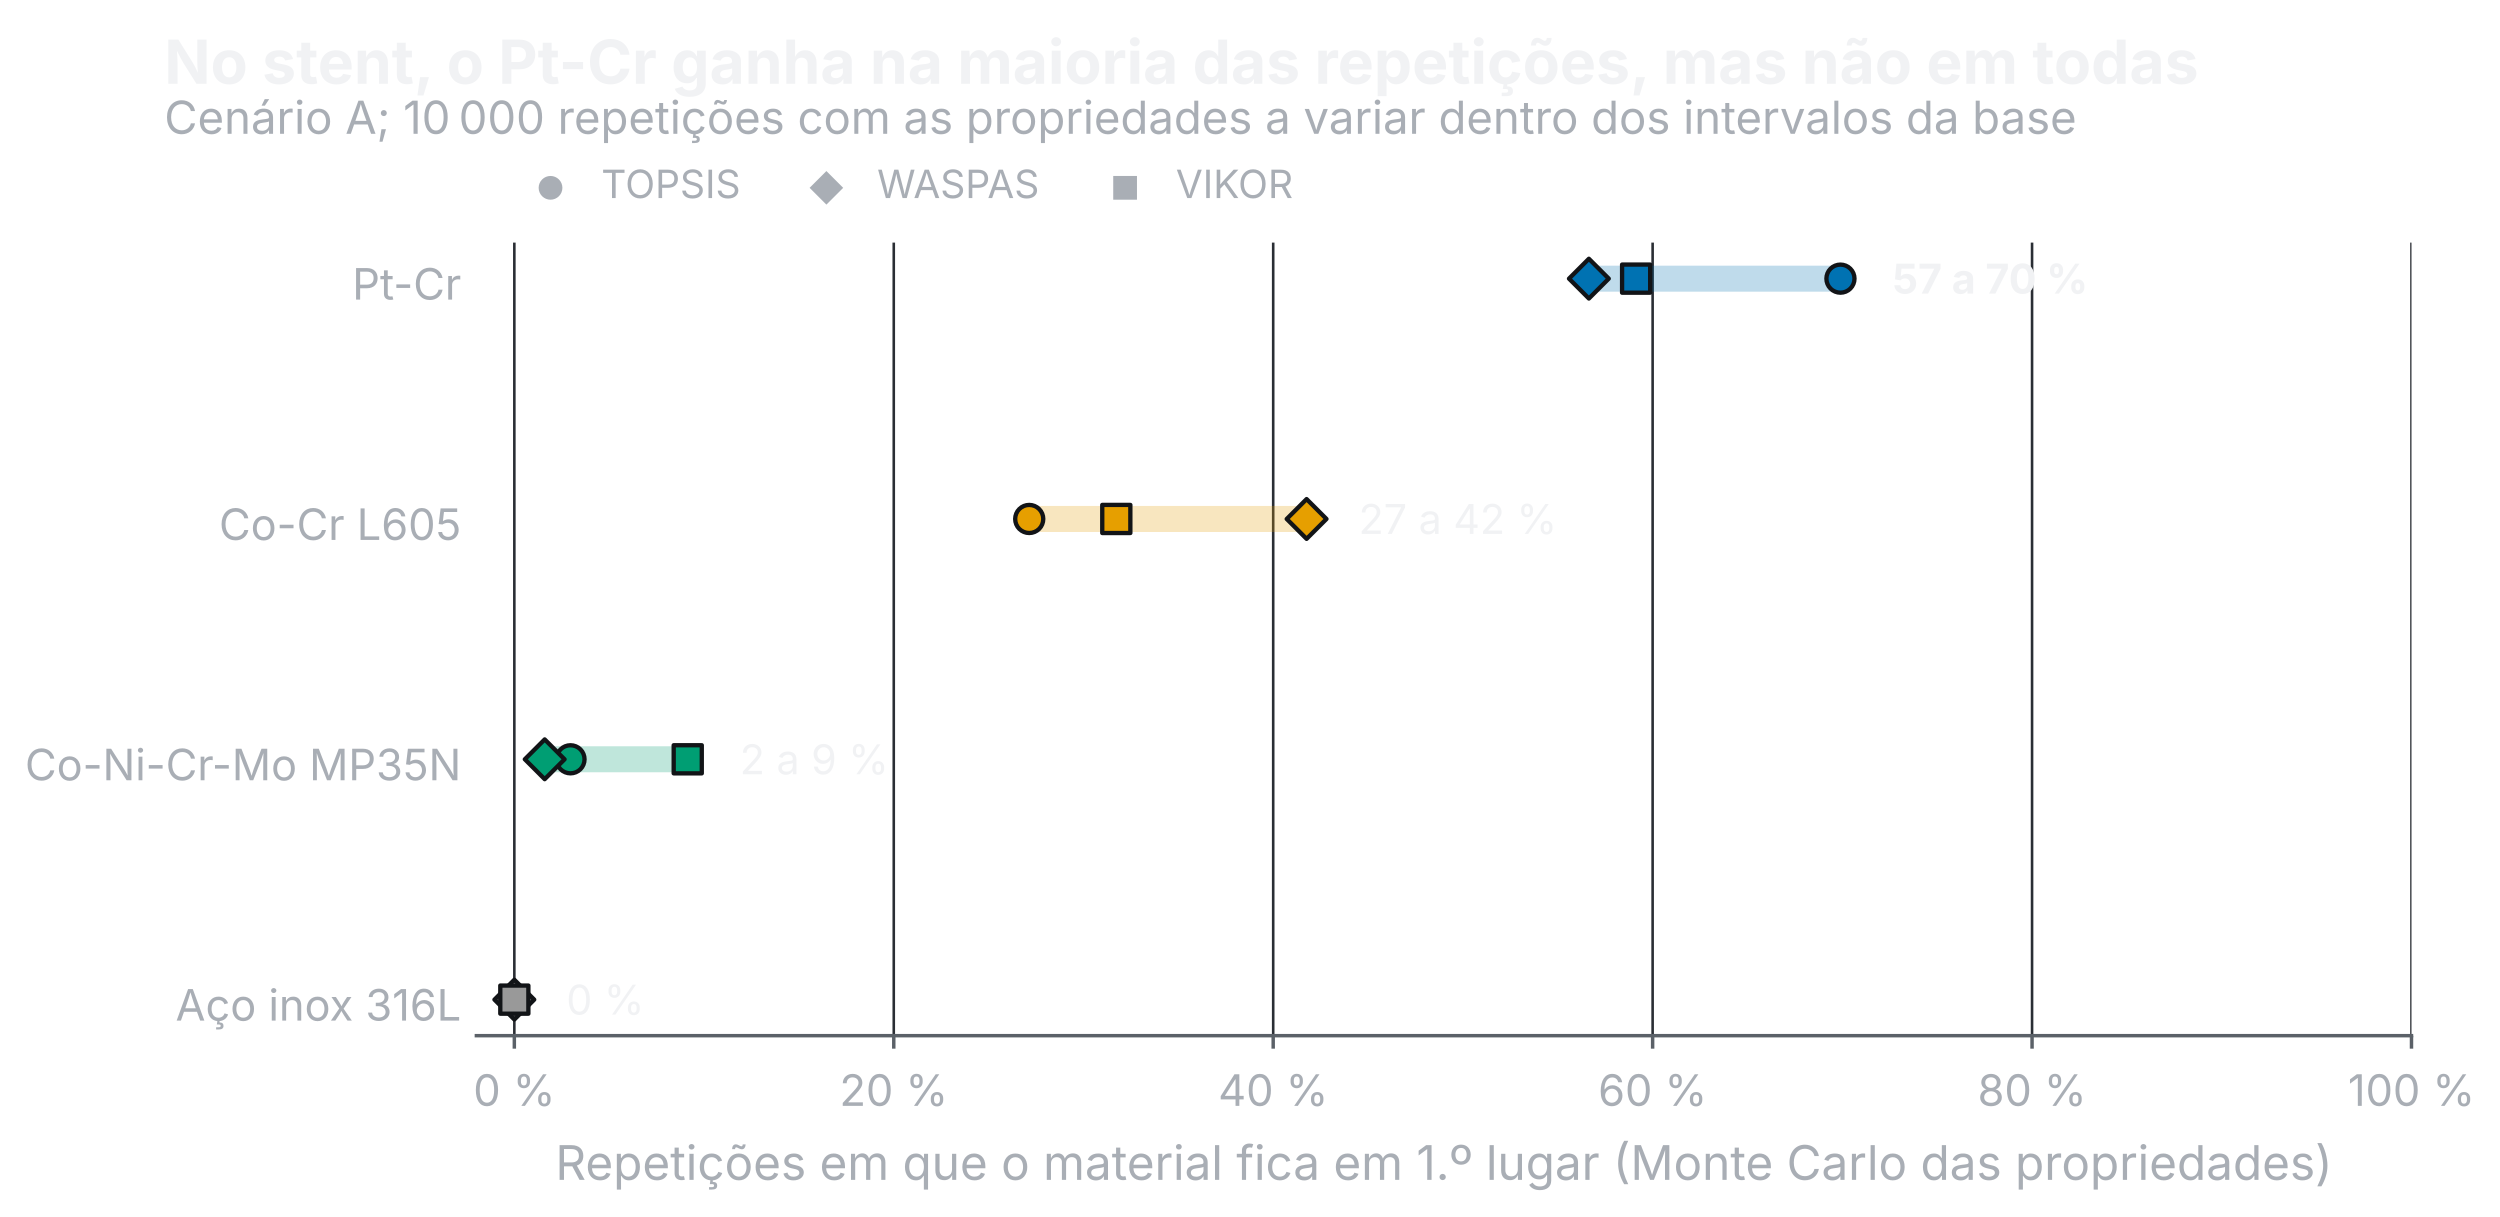
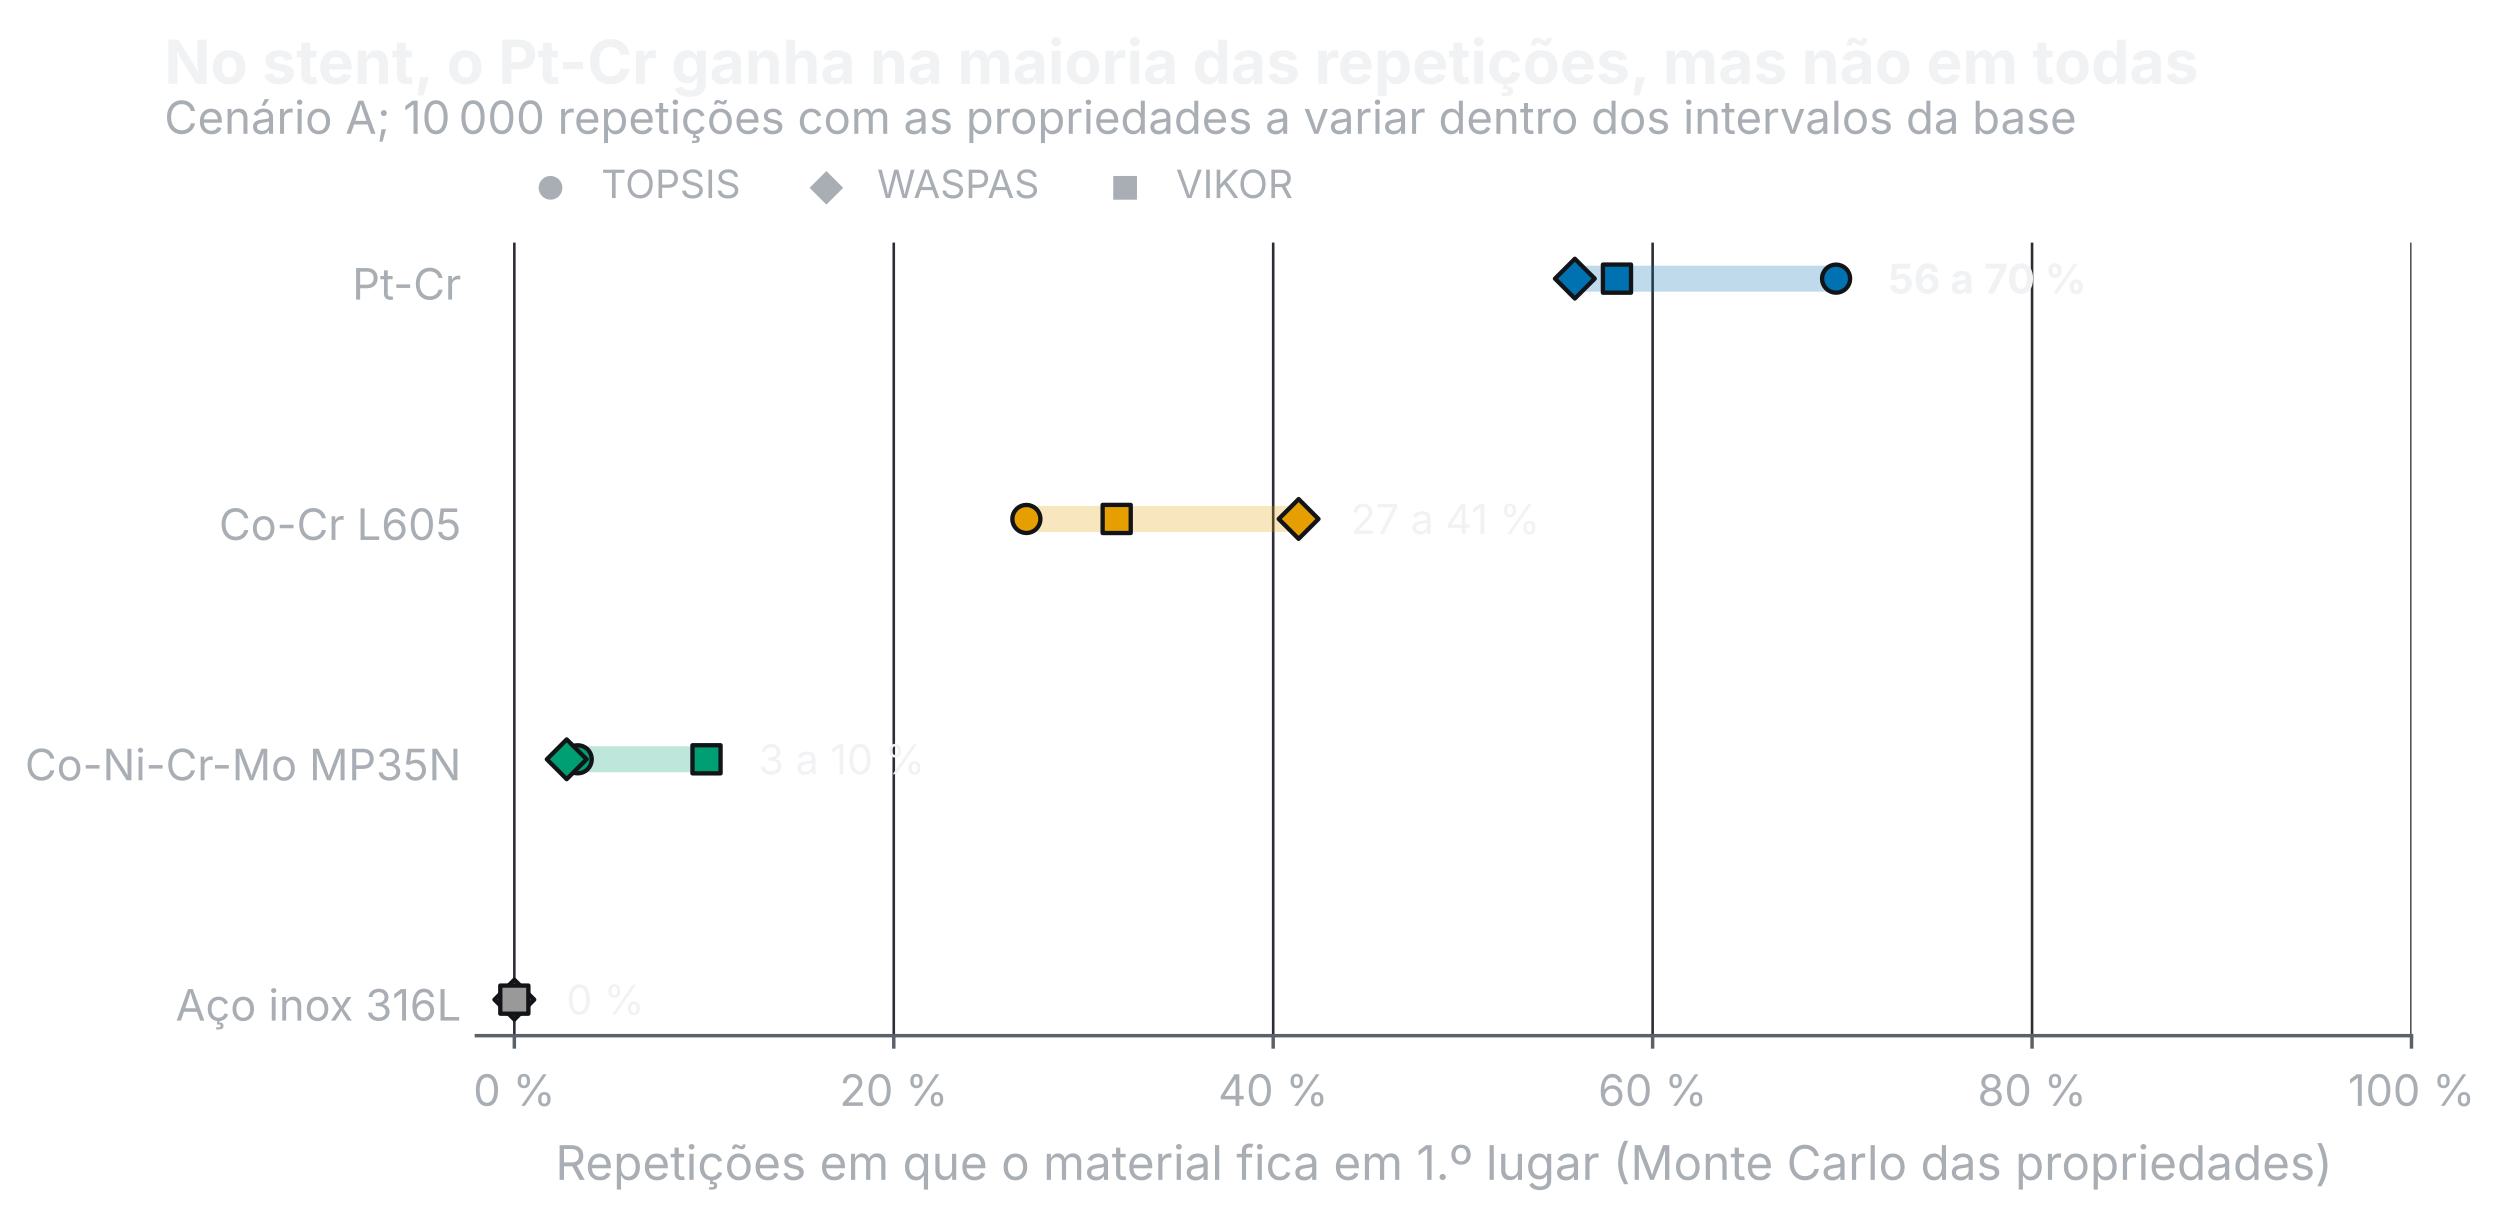
<svg xmlns="http://www.w3.org/2000/svg" xmlns:xlink="http://www.w3.org/1999/xlink" width="576.716pt" height="280.585pt" viewBox="0 0 576.716 280.585" version="1.1">
  <defs>
    <style type="text/css">*{stroke-linejoin: round; stroke-linecap: butt}</style>
  </defs>
  <g id="figure_1">
    <g id="patch_1">
      <path d="M 0 280.585  L 576.716 280.585  L 576.716 0  L 0 0  L 0 280.585  z " style="fill: none" />
    </g>
    <g id="axes_1">
      <g id="patch_2">
        <path d="M 109.897 238.915  L 556.298 238.915  L 556.298 55.963  L 109.897 55.963  L 109.897 238.915  z " style="fill: none" />
      </g>
      <g id="matplotlib.axis_1">
        <g id="xtick_1">
          <g id="line2d_1">
            <path d="M 118.65 238.915  L 118.65 55.963  " clip-path="url(#p4893b6cbd9)" style="fill: none; stroke: #2a2e34; stroke-width: 0.6; stroke-linecap: square" />
          </g>
          <g id="line2d_2">
            <defs>
              <path id="me0085117ed" d="M 0 0  L 0 3  " style="stroke: #5b6168; stroke-width: 0.8" />
            </defs>
            <g>
              <use xlink:href="#me0085117ed" x="118.65" y="238.915" style="fill: #5b6168; stroke: #5b6168; stroke-width: 0.8" />
            </g>
          </g>
          <g id="text_1">
            <text style="font-size: 10px; font-family: 'Inter'; text-anchor: middle; fill: #a9aeb5" x="118.65" y="255.103" transform="rotate(-0 118.6504 255.103)">0 %</text>
          </g>
        </g>
        <g id="xtick_2">
          <g id="line2d_3">
            <path d="M 206.18 238.915  L 206.18 55.963  " clip-path="url(#p4893b6cbd9)" style="fill: none; stroke: #2a2e34; stroke-width: 0.6; stroke-linecap: square" />
          </g>
          <g id="line2d_4">
            <g>
              <use xlink:href="#me0085117ed" x="206.18" y="238.915" style="fill: #5b6168; stroke: #5b6168; stroke-width: 0.8" />
            </g>
          </g>
          <g id="text_2">
            <text style="font-size: 10px; font-family: 'Inter'; text-anchor: middle; fill: #a9aeb5" x="206.18" y="255.103" transform="rotate(-0 206.1799 255.103)">20 %</text>
          </g>
        </g>
        <g id="xtick_3">
          <g id="line2d_5">
            <path d="M 293.709 238.915  L 293.709 55.963  " clip-path="url(#p4893b6cbd9)" style="fill: none; stroke: #2a2e34; stroke-width: 0.6; stroke-linecap: square" />
          </g>
          <g id="line2d_6">
            <g>
              <use xlink:href="#me0085117ed" x="293.709" y="238.915" style="fill: #5b6168; stroke: #5b6168; stroke-width: 0.8" />
            </g>
          </g>
          <g id="text_3">
            <text style="font-size: 10px; font-family: 'Inter'; text-anchor: middle; fill: #a9aeb5" x="293.709" y="255.103" transform="rotate(-0 293.7093 255.103)">40 %</text>
          </g>
        </g>
        <g id="xtick_4">
          <g id="line2d_7">
            <path d="M 381.239 238.915  L 381.239 55.963  " clip-path="url(#p4893b6cbd9)" style="fill: none; stroke: #2a2e34; stroke-width: 0.6; stroke-linecap: square" />
          </g>
          <g id="line2d_8">
            <g>
              <use xlink:href="#me0085117ed" x="381.239" y="238.915" style="fill: #5b6168; stroke: #5b6168; stroke-width: 0.8" />
            </g>
          </g>
          <g id="text_4">
            <text style="font-size: 10px; font-family: 'Inter'; text-anchor: middle; fill: #a9aeb5" x="381.239" y="255.103" transform="rotate(-0 381.2387 255.103)">60 %</text>
          </g>
        </g>
        <g id="xtick_5">
          <g id="line2d_9">
            <path d="M 468.768 238.915  L 468.768 55.963  " clip-path="url(#p4893b6cbd9)" style="fill: none; stroke: #2a2e34; stroke-width: 0.6; stroke-linecap: square" />
          </g>
          <g id="line2d_10">
            <g>
              <use xlink:href="#me0085117ed" x="468.768" y="238.915" style="fill: #5b6168; stroke: #5b6168; stroke-width: 0.8" />
            </g>
          </g>
          <g id="text_5">
            <text style="font-size: 10px; font-family: 'Inter'; text-anchor: middle; fill: #a9aeb5" x="468.768" y="255.103" transform="rotate(-0 468.7681 255.103)">80 %</text>
          </g>
        </g>
        <g id="xtick_6">
          <g id="line2d_11">
            <path d="M 556.298 238.915  L 556.298 55.963  " clip-path="url(#p4893b6cbd9)" style="fill: none; stroke: #2a2e34; stroke-width: 0.6; stroke-linecap: square" />
          </g>
          <g id="line2d_12">
            <g>
              <use xlink:href="#me0085117ed" x="556.298" y="238.915" style="fill: #5b6168; stroke: #5b6168; stroke-width: 0.8" />
            </g>
          </g>
          <g id="text_6">
            <text style="font-size: 10px; font-family: 'Inter'; text-anchor: middle; fill: #a9aeb5" x="556.298" y="255.103" transform="rotate(-0 556.2975 255.103)">100 %</text>
          </g>
        </g>
        <g id="text_7">
          <text style="font-size: 11px; font-family: 'Inter'; text-anchor: middle; fill: #a9aeb5" x="333.098" y="272.171" transform="rotate(-0 333.0975 272.1713)">Repetições em que o material fica em 1.º lugar (Monte Carlo das propriedades)</text>
        </g>
      </g>
      <g id="matplotlib.axis_2">
        <g id="ytick_1">
          <g id="line2d_13" />
          <g id="text_8">
            <text style="font-size: 10px; font-family: 'Inter'; text-anchor: end; fill: #a9aeb5" x="106.397" y="235.443" transform="rotate(-0 106.3975 235.4432)">Aço inox 316L</text>
          </g>
        </g>
        <g id="ytick_2">
          <g id="line2d_14" />
          <g id="text_9">
            <text style="font-size: 10px; font-family: 'Inter'; text-anchor: end; fill: #a9aeb5" x="106.397" y="180.003" transform="rotate(-0 106.3975 180.0032)">Co-Ni-Cr-Mo MP35N</text>
          </g>
        </g>
        <g id="ytick_3">
          <g id="line2d_15" />
          <g id="text_10">
            <text style="font-size: 10px; font-family: 'Inter'; text-anchor: end; fill: #a9aeb5" x="106.397" y="124.563" transform="rotate(-0 106.3975 124.5632)">Co-Cr L605</text>
          </g>
        </g>
        <g id="ytick_4">
          <g id="line2d_16" />
          <g id="text_11">
            <text style="font-size: 10px; font-family: 'Inter'; text-anchor: end; fill: #a9aeb5" x="106.397" y="69.123" transform="rotate(-0 106.3975 69.1232)">Pt-Cr</text>
          </g>
        </g>
      </g>
      <g id="PathCollection_1" />
      <g id="PathCollection_2" />
      <g id="PathCollection_3" />
      <g id="line2d_17">
        <path d="M 118.65 230.599  L 118.65 230.599  " clip-path="url(#p4893b6cbd9)" style="fill: none; stroke: #999999; stroke-opacity: 0.25; stroke-width: 6; stroke-linecap: round" />
      </g>
      <g id="line2d_18">
-         <path d="M 125.653 175.159  L 158.651 175.159  " clip-path="url(#p4893b6cbd9)" style="fill: none; stroke: #009e73; stroke-opacity: 0.25; stroke-width: 6; stroke-linecap: round" />
+         <path d="M 130.73 175.159  L 162.984 175.159  " clip-path="url(#p4893b6cbd9)" style="fill: none; stroke: #009e73; stroke-opacity: 0.25; stroke-width: 6; stroke-linecap: round" />
      </g>
      <g id="line2d_19">
-         <path d="M 237.428 119.719  L 301.412 119.719  " clip-path="url(#p4893b6cbd9)" style="fill: none; stroke: #e69f00; stroke-opacity: 0.25; stroke-width: 6; stroke-linecap: round" />
+         <path d="M 236.771 119.719  L 299.574 119.719  " clip-path="url(#p4893b6cbd9)" style="fill: none; stroke: #e69f00; stroke-opacity: 0.25; stroke-width: 6; stroke-linecap: round" />
      </g>
      <g id="line2d_20">
-         <path d="M 366.534 64.279  L 424.566 64.279  " clip-path="url(#p4893b6cbd9)" style="fill: none; stroke: #0072b2; stroke-opacity: 0.25; stroke-width: 6; stroke-linecap: round" />
+         <path d="M 363.295 64.279  L 423.559 64.279  " clip-path="url(#p4893b6cbd9)" style="fill: none; stroke: #0072b2; stroke-opacity: 0.25; stroke-width: 6; stroke-linecap: round" />
      </g>
      <g id="patch_3">
        <path d="M 109.897 238.915  L 556.298 238.915  " style="fill: none; stroke: #5b6168; stroke-width: 0.8; stroke-linejoin: miter; stroke-linecap: square" />
      </g>
      <g id="PathCollection_4">
        <defs>
          <path id="m43e33da0d0" d="M 0 3.24  C 0.859 3.24 1.684 2.899 2.291 2.291  C 2.899 1.684 3.24 0.859 3.24 0  C 3.24 -0.859 2.899 -1.684 2.291 -2.291  C 1.684 -2.899 0.859 -3.24 0 -3.24  C -0.859 -3.24 -1.684 -2.899 -2.291 -2.291  C -2.899 -1.684 -3.24 -0.859 -3.24 0  C -3.24 0.859 -2.899 1.684 -2.291 2.291  C -1.684 2.899 -0.859 3.24 0 3.24  z " style="stroke: #121417" />
        </defs>
        <g clip-path="url(#p4893b6cbd9)">
          <use xlink:href="#m43e33da0d0" x="118.65" y="230.599" style="fill: #999999; stroke: #121417" />
        </g>
      </g>
      <g id="PathCollection_5">
        <defs>
          <path id="m44c88e7fc3" d="M 0 4.583  L 4.583 0  L 0 -4.583  L -4.583 0  z " style="stroke: #121417" />
        </defs>
        <g clip-path="url(#p4893b6cbd9)">
          <use xlink:href="#m44c88e7fc3" x="118.65" y="230.599" style="fill: #999999; stroke: #121417" />
        </g>
      </g>
      <g id="PathCollection_6">
        <defs>
          <path id="m833cb78ce3" d="M -3.24 3.24  L 3.24 3.24  L 3.24 -3.24  L -3.24 -3.24  z " style="stroke: #121417" />
        </defs>
        <g clip-path="url(#p4893b6cbd9)">
          <use xlink:href="#m833cb78ce3" x="118.65" y="230.599" style="fill: #999999; stroke: #121417" />
        </g>
      </g>
      <g id="text_12">
        <text style="font-size: 9.5px; font-family: 'Inter'; text-anchor: start; fill: #f1f2f4" x="130.65" y="234.055" transform="rotate(-0 130.6504 234.0553)">0 %</text>
      </g>
      <g id="PathCollection_7">
        <defs>
          <path id="m7e929b2346" d="M 0 3.24  C 0.859 3.24 1.684 2.899 2.291 2.291  C 2.899 1.684 3.24 0.859 3.24 0  C 3.24 -0.859 2.899 -1.684 2.291 -2.291  C 1.684 -2.899 0.859 -3.24 0 -3.24  C -0.859 -3.24 -1.684 -2.899 -2.291 -2.291  C -2.899 -1.684 -3.24 -0.859 -3.24 0  C -3.24 0.859 -2.899 1.684 -2.291 2.291  C -1.684 2.899 -0.859 3.24 0 3.24  z " style="stroke: #121417" />
        </defs>
        <g clip-path="url(#p4893b6cbd9)">
-           <use xlink:href="#m7e929b2346" x="131.605" y="175.159" style="fill: #009e73; stroke: #121417" />
+           <use xlink:href="#m7e929b2346" x="133.268" y="175.159" style="fill: #009e73; stroke: #121417" />
        </g>
      </g>
      <g id="PathCollection_8">
        <defs>
          <path id="m1c43275128" d="M 0 4.583  L 4.583 0  L 0 -4.583  L -4.583 0  z " style="stroke: #121417" />
        </defs>
        <g clip-path="url(#p4893b6cbd9)">
-           <use xlink:href="#m1c43275128" x="125.653" y="175.159" style="fill: #009e73; stroke: #121417" />
+           <use xlink:href="#m1c43275128" x="130.73" y="175.159" style="fill: #009e73; stroke: #121417" />
        </g>
      </g>
      <g id="PathCollection_9">
        <defs>
          <path id="m8a5e875dcc" d="M -3.24 3.24  L 3.24 3.24  L 3.24 -3.24  L -3.24 -3.24  z " style="stroke: #121417" />
        </defs>
        <g clip-path="url(#p4893b6cbd9)">
-           <use xlink:href="#m8a5e875dcc" x="158.651" y="175.159" style="fill: #009e73; stroke: #121417" />
+           <use xlink:href="#m8a5e875dcc" x="162.984" y="175.159" style="fill: #009e73; stroke: #121417" />
        </g>
      </g>
      <g id="text_13">
-         <text style="font-size: 9.5px; font-family: 'Inter'; text-anchor: start; fill: #f1f2f4" x="170.651" y="178.615" transform="rotate(-0 170.6514 178.6153)">2 a 9 %</text>
+         <text style="font-size: 9.5px; font-family: 'Inter'; text-anchor: start; fill: #f1f2f4" x="174.984" y="178.615" transform="rotate(-0 174.9841 178.6153)">3 a 10 %</text>
      </g>
      <g id="PathCollection_10">
        <defs>
          <path id="mb6f98f7c00" d="M 0 3.24  C 0.859 3.24 1.684 2.899 2.291 2.291  C 2.899 1.684 3.24 0.859 3.24 0  C 3.24 -0.859 2.899 -1.684 2.291 -2.291  C 1.684 -2.899 0.859 -3.24 0 -3.24  C -0.859 -3.24 -1.684 -2.899 -2.291 -2.291  C -2.899 -1.684 -3.24 -0.859 -3.24 0  C -3.24 0.859 -2.899 1.684 -2.291 2.291  C -1.684 2.899 -0.859 3.24 0 3.24  z " style="stroke: #121417" />
        </defs>
        <g clip-path="url(#p4893b6cbd9)">
-           <use xlink:href="#mb6f98f7c00" x="237.428" y="119.719" style="fill: #e69f00; stroke: #121417" />
+           <use xlink:href="#mb6f98f7c00" x="236.771" y="119.719" style="fill: #e69f00; stroke: #121417" />
        </g>
      </g>
      <g id="PathCollection_11">
        <defs>
          <path id="mb96b73f73d" d="M 0 4.583  L 4.583 0  L 0 -4.583  L -4.583 0  z " style="stroke: #121417" />
        </defs>
        <g clip-path="url(#p4893b6cbd9)">
-           <use xlink:href="#mb96b73f73d" x="301.412" y="119.719" style="fill: #e69f00; stroke: #121417" />
+           <use xlink:href="#mb96b73f73d" x="299.574" y="119.719" style="fill: #e69f00; stroke: #121417" />
        </g>
      </g>
      <g id="PathCollection_12">
        <defs>
          <path id="m71e91b2aa3" d="M -3.24 3.24  L 3.24 3.24  L 3.24 -3.24  L -3.24 -3.24  z " style="stroke: #121417" />
        </defs>
        <g clip-path="url(#p4893b6cbd9)">
-           <use xlink:href="#m71e91b2aa3" x="257.516" y="119.719" style="fill: #e69f00; stroke: #121417" />
+           <use xlink:href="#m71e91b2aa3" x="257.603" y="119.719" style="fill: #e69f00; stroke: #121417" />
        </g>
      </g>
      <g id="text_14">
-         <text style="font-size: 9.5px; font-family: 'Inter'; text-anchor: start; fill: #f1f2f4" x="313.412" y="123.175" transform="rotate(-0 313.4119 123.1753)">27 a 42 %</text>
+         <text style="font-size: 9.5px; font-family: 'Inter'; text-anchor: start; fill: #f1f2f4" x="311.574" y="123.175" transform="rotate(-0 311.5737 123.1753)">27 a 41 %</text>
      </g>
      <g id="PathCollection_13">
        <defs>
          <path id="m9b801d3f62" d="M 0 3.24  C 0.859 3.24 1.684 2.899 2.291 2.291  C 2.899 1.684 3.24 0.859 3.24 0  C 3.24 -0.859 2.899 -1.684 2.291 -2.291  C 1.684 -2.899 0.859 -3.24 0 -3.24  C -0.859 -3.24 -1.684 -2.899 -2.291 -2.291  C -2.899 -1.684 -3.24 -0.859 -3.24 0  C -3.24 0.859 -2.899 1.684 -2.291 2.291  C -1.684 2.899 -0.859 3.24 0 3.24  z " style="stroke: #121417" />
        </defs>
        <g clip-path="url(#p4893b6cbd9)">
-           <use xlink:href="#m9b801d3f62" x="424.566" y="64.279" style="fill: #0072b2; stroke: #121417" />
+           <use xlink:href="#m9b801d3f62" x="423.559" y="64.279" style="fill: #0072b2; stroke: #121417" />
        </g>
      </g>
      <g id="PathCollection_14">
        <defs>
          <path id="m241e24e740" d="M 0 4.583  L 4.583 0  L 0 -4.583  L -4.583 0  z " style="stroke: #121417" />
        </defs>
        <g clip-path="url(#p4893b6cbd9)">
-           <use xlink:href="#m241e24e740" x="366.534" y="64.279" style="fill: #0072b2; stroke: #121417" />
+           <use xlink:href="#m241e24e740" x="363.295" y="64.279" style="fill: #0072b2; stroke: #121417" />
        </g>
      </g>
      <g id="PathCollection_15">
        <defs>
          <path id="m0b038dca3c" d="M -3.24 3.24  L 3.24 3.24  L 3.24 -3.24  L -3.24 -3.24  z " style="stroke: #121417" />
        </defs>
        <g clip-path="url(#p4893b6cbd9)">
-           <use xlink:href="#m0b038dca3c" x="377.431" y="64.279" style="fill: #0072b2; stroke: #121417" />
+           <use xlink:href="#m0b038dca3c" x="373.011" y="64.279" style="fill: #0072b2; stroke: #121417" />
        </g>
      </g>
      <g id="text_15">
-         <text style="font-weight: 700; font-size: 9.5px; font-family: 'Inter'; text-anchor: start; fill: #f1f2f4" x="436.566" y="67.735" transform="rotate(-0 436.5657 67.73526)">57 a 70 %</text>
+         <text style="font-weight: 700; font-size: 9.5px; font-family: 'Inter'; text-anchor: start; fill: #f1f2f4" x="435.559" y="67.735" transform="rotate(-0 435.5591 67.73526)">56 a 70 %</text>
      </g>
      <g id="legend_1">
        <g id="PathCollection_16">
          <defs>
            <path id="mee04f77df8" d="M 0 2.739  C 0.726 2.739 1.423 2.45 1.936 1.936  C 2.45 1.423 2.739 0.726 2.739 0  C 2.739 -0.726 2.45 -1.423 1.936 -1.936  C 1.423 -2.45 0.726 -2.739 0 -2.739  C -0.726 -2.739 -1.423 -2.45 -1.936 -1.936  C -2.45 -1.423 -2.739 -0.726 -2.739 0  C -2.739 0.726 -2.45 1.423 -1.936 1.936  C -1.423 2.45 -0.726 2.739 0 2.739  z " />
          </defs>
          <g>
            <use xlink:href="#mee04f77df8" x="126.998" y="43.33" style="fill: #a9aeb5" />
          </g>
        </g>
        <g id="text_16">
          <text style="font-size: 9px; font-family: 'Inter'; text-anchor: start; fill: #a9aeb5" x="138.697" y="45.693" transform="rotate(-0 138.6975 45.69255)">TOPSIS</text>
        </g>
        <g id="PathCollection_17">
          <defs>
            <path id="m1d0aa2ff96" d="M 0 3.873  L 3.873 0  L 0 -3.873  L -3.873 0  z " />
          </defs>
          <g>
            <use xlink:href="#m1d0aa2ff96" x="190.635" y="43.33" style="fill: #a9aeb5" />
          </g>
        </g>
        <g id="text_17">
          <text style="font-size: 9px; font-family: 'Inter'; text-anchor: start; fill: #a9aeb5" x="202.335" y="45.693" transform="rotate(-0 202.3345 45.69255)">WASPAS</text>
        </g>
        <g id="PathCollection_18">
          <defs>
            <path id="m4be36131bc" d="M -2.739 2.739  L 2.739 2.739  L 2.739 -2.739  L -2.739 -2.739  z " />
          </defs>
          <g>
            <use xlink:href="#m4be36131bc" x="259.546" y="43.33" style="fill: #a9aeb5" />
          </g>
        </g>
        <g id="text_18">
          <text style="font-size: 9px; font-family: 'Inter'; text-anchor: start; fill: #a9aeb5" x="271.246" y="45.693" transform="rotate(-0 271.2464 45.69255)">VIKOR</text>
        </g>
      </g>
    </g>
    <g id="text_19">
      <text style="font-weight: 700; font-size: 14px; font-family: 'Inter'; text-anchor: start; fill: #f1f2f4" x="37.898" y="19.323" transform="rotate(-0 37.8975 19.3225)">No stent, o Pt-Cr ganha na maioria das repetições, mas não em todas</text>
    </g>
    <g id="text_20">
      <text style="font-size: 10.5px; font-family: 'Inter'; text-anchor: start; fill: #a9aeb5" x="37.898" y="30.859" transform="rotate(-0 37.8975 30.85874)">Cenário A; 10 000 repetições com as propriedades a variar dentro dos intervalos da base</text>
    </g>
  </g>
  <defs>
    <clipPath id="p4893b6cbd9">
      <rect x="109.897" y="55.963" width="446.4" height="182.952" />
    </clipPath>
  </defs>
</svg>
